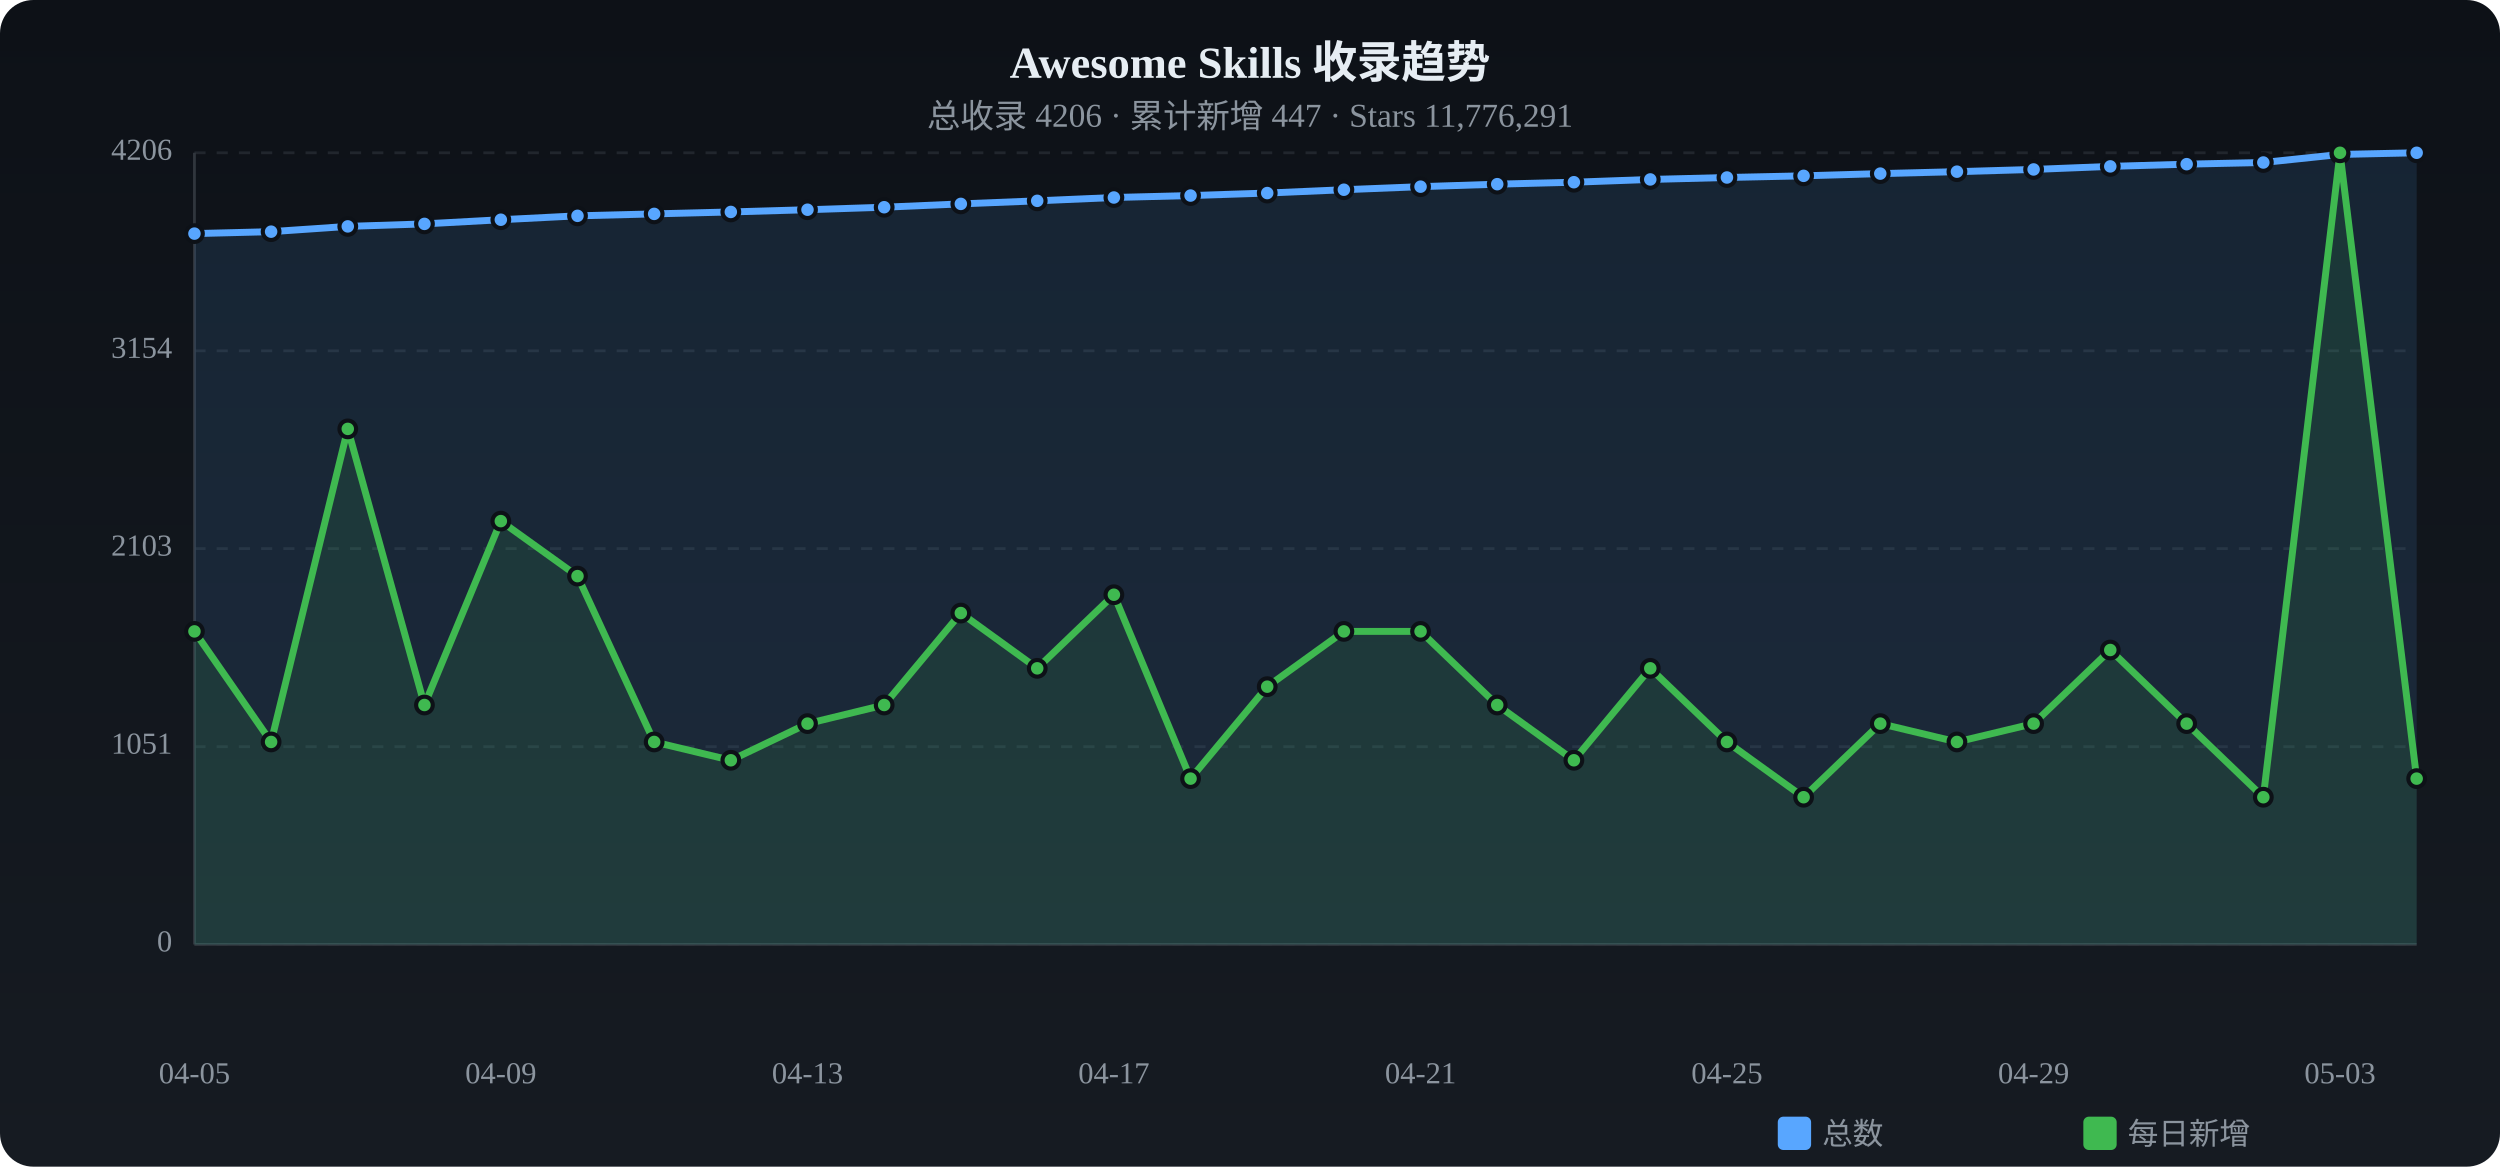
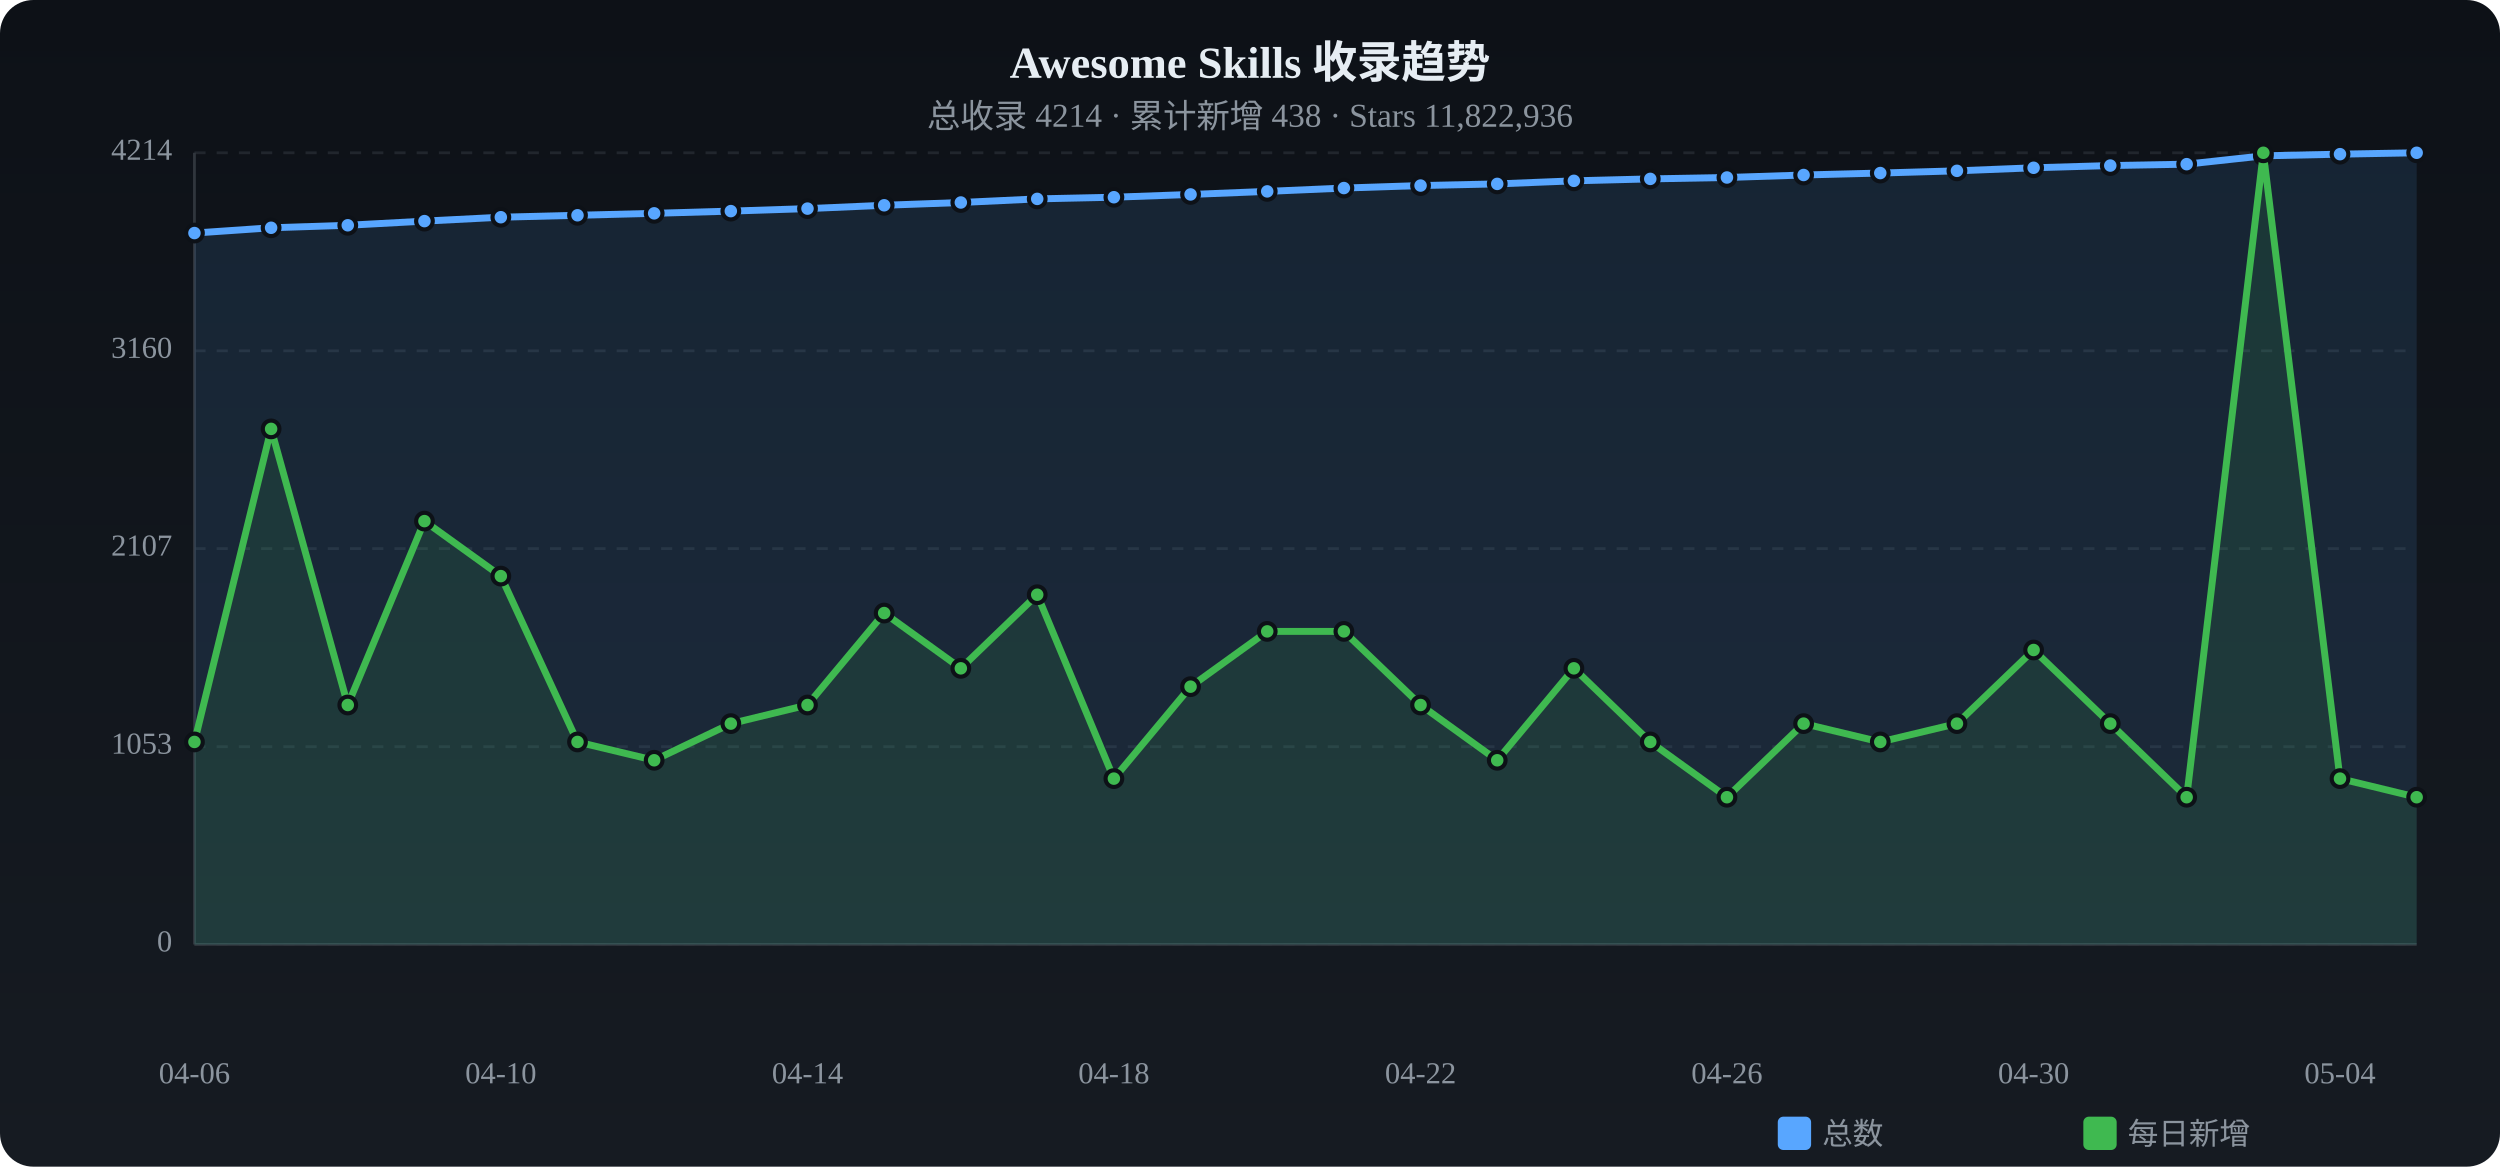
<svg xmlns="http://www.w3.org/2000/svg" viewBox="0 0 900 420" width="900" height="420">
  <defs>
    <linearGradient id="tbg" x1="0%" y1="0%" x2="0%" y2="100%">
      <stop offset="0%" stop-color="#0d1117" />
      <stop offset="100%" stop-color="#161b22" />
    </linearGradient>
  </defs>
  <rect width="900" height="420" rx="12" fill="url(#tbg)" />
  <text x="450.0" y="28" text-anchor="middle" fill="#e6edf3" font-size="16" font-weight="bold">Awesome Skills 收录趋势</text>
-   <text x="450.0" y="46" text-anchor="middle" fill="#8b949e" font-size="12">总收录 4206 · 累计新增 447 · Stars 11,776,291</text>
+   <text x="450.0" y="46" text-anchor="middle" fill="#8b949e" font-size="12">总收录 4214 · 累计新增 438 · Stars 11,822,936</text>
  <text x="62" y="340.0" text-anchor="end" fill="#8b949e" font-size="11" dominant-baseline="middle">0</text>
  <line x1="70" y1="340.0" x2="870" y2="340.0" stroke="#21262d" stroke-dasharray="4 4" />
-   <text x="62" y="268.8" text-anchor="end" fill="#8b949e" font-size="11" dominant-baseline="middle">1051</text>
+   <text x="62" y="268.8" text-anchor="end" fill="#8b949e" font-size="11" dominant-baseline="middle">1053</text>
  <line x1="70" y1="268.8" x2="870" y2="268.8" stroke="#21262d" stroke-dasharray="4 4" />
-   <text x="62" y="197.5" text-anchor="end" fill="#8b949e" font-size="11" dominant-baseline="middle">2103</text>
+   <text x="62" y="197.5" text-anchor="end" fill="#8b949e" font-size="11" dominant-baseline="middle">2107</text>
  <line x1="70" y1="197.5" x2="870" y2="197.5" stroke="#21262d" stroke-dasharray="4 4" />
-   <text x="62" y="126.3" text-anchor="end" fill="#8b949e" font-size="11" dominant-baseline="middle">3154</text>
+   <text x="62" y="126.3" text-anchor="end" fill="#8b949e" font-size="11" dominant-baseline="middle">3160</text>
  <line x1="70" y1="126.3" x2="870" y2="126.3" stroke="#21262d" stroke-dasharray="4 4" />
-   <text x="62" y="55.0" text-anchor="end" fill="#8b949e" font-size="11" dominant-baseline="middle">4206</text>
+   <text x="62" y="55.0" text-anchor="end" fill="#8b949e" font-size="11" dominant-baseline="middle">4214</text>
  <line x1="70" y1="55.0" x2="870" y2="55.0" stroke="#21262d" stroke-dasharray="4 4" />
  <line x1="70" y1="55" x2="70" y2="340" stroke="#30363d" />
  <line x1="70" y1="340" x2="870" y2="340" stroke="#30363d" />
-   <path d="M70.0,84.1 L97.6,83.4 L125.2,81.5 L152.8,80.6 L180.3,79.1 L207.9,77.7 L235.5,77.0 L263.1,76.3 L290.7,75.5 L318.3,74.6 L345.9,73.4 L373.4,72.3 L401.0,71.1 L428.6,70.4 L456.2,69.5 L483.8,68.3 L511.4,67.2 L539.0,66.3 L566.6,65.6 L594.1,64.6 L621.7,63.9 L649.3,63.3 L676.9,62.5 L704.5,61.8 L732.1,61.0 L759.7,59.9 L787.2,59.1 L814.8,58.5 L842.4,55.6 L870.0,55.0 L870.0,340 L70.0,340 Z" fill="#58a6ff" opacity="0.12" />
-   <polyline points="70.0,84.1 97.6,83.4 125.2,81.5 152.8,80.6 180.3,79.1 207.9,77.7 235.5,77.0 263.1,76.3 290.7,75.5 318.3,74.6 345.9,73.4 373.4,72.3 401.0,71.1 428.6,70.4 456.2,69.5 483.8,68.3 511.4,67.2 539.0,66.3 566.6,65.6 594.1,64.6 621.7,63.9 649.3,63.3 676.9,62.5 704.5,61.8 732.1,61.0 759.7,59.9 787.2,59.1 814.8,58.5 842.4,55.6 870.0,55.0" fill="none" stroke="#58a6ff" stroke-width="2.5" stroke-linecap="round" stroke-linejoin="round" />
-   <circle cx="70.0" cy="84.1" r="3" fill="#58a6ff" stroke="#0d1117" stroke-width="1.5" />
-   <circle cx="97.6" cy="83.4" r="3" fill="#58a6ff" stroke="#0d1117" stroke-width="1.5" />
-   <circle cx="125.2" cy="81.5" r="3" fill="#58a6ff" stroke="#0d1117" stroke-width="1.5" />
-   <circle cx="152.8" cy="80.6" r="3" fill="#58a6ff" stroke="#0d1117" stroke-width="1.5" />
-   <circle cx="180.3" cy="79.1" r="3" fill="#58a6ff" stroke="#0d1117" stroke-width="1.5" />
-   <circle cx="207.9" cy="77.7" r="3" fill="#58a6ff" stroke="#0d1117" stroke-width="1.5" />
-   <circle cx="235.5" cy="77.0" r="3" fill="#58a6ff" stroke="#0d1117" stroke-width="1.5" />
-   <circle cx="263.1" cy="76.3" r="3" fill="#58a6ff" stroke="#0d1117" stroke-width="1.5" />
-   <circle cx="290.7" cy="75.5" r="3" fill="#58a6ff" stroke="#0d1117" stroke-width="1.5" />
-   <circle cx="318.3" cy="74.6" r="3" fill="#58a6ff" stroke="#0d1117" stroke-width="1.5" />
-   <circle cx="345.9" cy="73.4" r="3" fill="#58a6ff" stroke="#0d1117" stroke-width="1.5" />
-   <circle cx="373.4" cy="72.3" r="3" fill="#58a6ff" stroke="#0d1117" stroke-width="1.5" />
-   <circle cx="401.0" cy="71.1" r="3" fill="#58a6ff" stroke="#0d1117" stroke-width="1.5" />
-   <circle cx="428.6" cy="70.4" r="3" fill="#58a6ff" stroke="#0d1117" stroke-width="1.5" />
-   <circle cx="456.2" cy="69.5" r="3" fill="#58a6ff" stroke="#0d1117" stroke-width="1.5" />
-   <circle cx="483.8" cy="68.3" r="3" fill="#58a6ff" stroke="#0d1117" stroke-width="1.5" />
-   <circle cx="511.4" cy="67.2" r="3" fill="#58a6ff" stroke="#0d1117" stroke-width="1.5" />
-   <circle cx="539.0" cy="66.3" r="3" fill="#58a6ff" stroke="#0d1117" stroke-width="1.5" />
-   <circle cx="566.6" cy="65.6" r="3" fill="#58a6ff" stroke="#0d1117" stroke-width="1.5" />
-   <circle cx="594.1" cy="64.6" r="3" fill="#58a6ff" stroke="#0d1117" stroke-width="1.5" />
+   <path d="M70.0,83.9 L97.6,82.0 L125.2,81.1 L152.8,79.6 L180.3,78.2 L207.9,77.5 L235.5,76.8 L263.1,76.0 L290.7,75.1 L318.3,73.9 L345.9,72.9 L373.4,71.6 L401.0,71.0 L428.6,70.0 L456.2,68.9 L483.8,67.7 L511.4,66.8 L539.0,66.2 L566.6,65.1 L594.1,64.4 L621.7,63.9 L649.3,63.0 L676.9,62.3 L704.5,61.5 L732.1,60.4 L759.7,59.6 L787.2,59.1 L814.8,56.1 L842.4,55.5 L870.0,55.0 L870.0,340 L70.0,340 Z" fill="#58a6ff" opacity="0.12" />
+   <polyline points="70.0,83.9 97.6,82.0 125.2,81.1 152.8,79.6 180.3,78.2 207.9,77.5 235.5,76.8 263.1,76.0 290.7,75.1 318.3,73.9 345.9,72.9 373.4,71.6 401.0,71.0 428.6,70.0 456.2,68.9 483.8,67.7 511.4,66.8 539.0,66.2 566.6,65.1 594.1,64.4 621.7,63.9 649.3,63.0 676.9,62.3 704.5,61.5 732.1,60.4 759.7,59.6 787.2,59.1 814.8,56.1 842.4,55.5 870.0,55.0" fill="none" stroke="#58a6ff" stroke-width="2.5" stroke-linecap="round" stroke-linejoin="round" />
+   <circle cx="70.0" cy="83.9" r="3" fill="#58a6ff" stroke="#0d1117" stroke-width="1.5" />
+   <circle cx="97.6" cy="82.0" r="3" fill="#58a6ff" stroke="#0d1117" stroke-width="1.5" />
+   <circle cx="125.2" cy="81.1" r="3" fill="#58a6ff" stroke="#0d1117" stroke-width="1.5" />
+   <circle cx="152.8" cy="79.6" r="3" fill="#58a6ff" stroke="#0d1117" stroke-width="1.5" />
+   <circle cx="180.3" cy="78.2" r="3" fill="#58a6ff" stroke="#0d1117" stroke-width="1.5" />
+   <circle cx="207.9" cy="77.5" r="3" fill="#58a6ff" stroke="#0d1117" stroke-width="1.5" />
+   <circle cx="235.5" cy="76.8" r="3" fill="#58a6ff" stroke="#0d1117" stroke-width="1.5" />
+   <circle cx="263.1" cy="76.0" r="3" fill="#58a6ff" stroke="#0d1117" stroke-width="1.5" />
+   <circle cx="290.7" cy="75.1" r="3" fill="#58a6ff" stroke="#0d1117" stroke-width="1.5" />
+   <circle cx="318.3" cy="73.9" r="3" fill="#58a6ff" stroke="#0d1117" stroke-width="1.5" />
+   <circle cx="345.9" cy="72.9" r="3" fill="#58a6ff" stroke="#0d1117" stroke-width="1.5" />
+   <circle cx="373.4" cy="71.6" r="3" fill="#58a6ff" stroke="#0d1117" stroke-width="1.5" />
+   <circle cx="401.0" cy="71.0" r="3" fill="#58a6ff" stroke="#0d1117" stroke-width="1.5" />
+   <circle cx="428.6" cy="70.0" r="3" fill="#58a6ff" stroke="#0d1117" stroke-width="1.5" />
+   <circle cx="456.2" cy="68.9" r="3" fill="#58a6ff" stroke="#0d1117" stroke-width="1.5" />
+   <circle cx="483.8" cy="67.7" r="3" fill="#58a6ff" stroke="#0d1117" stroke-width="1.5" />
+   <circle cx="511.4" cy="66.8" r="3" fill="#58a6ff" stroke="#0d1117" stroke-width="1.5" />
+   <circle cx="539.0" cy="66.2" r="3" fill="#58a6ff" stroke="#0d1117" stroke-width="1.5" />
+   <circle cx="566.6" cy="65.1" r="3" fill="#58a6ff" stroke="#0d1117" stroke-width="1.5" />
+   <circle cx="594.1" cy="64.4" r="3" fill="#58a6ff" stroke="#0d1117" stroke-width="1.5" />
  <circle cx="621.7" cy="63.9" r="3" fill="#58a6ff" stroke="#0d1117" stroke-width="1.5" />
-   <circle cx="649.3" cy="63.3" r="3" fill="#58a6ff" stroke="#0d1117" stroke-width="1.5" />
-   <circle cx="676.9" cy="62.5" r="3" fill="#58a6ff" stroke="#0d1117" stroke-width="1.5" />
-   <circle cx="704.5" cy="61.8" r="3" fill="#58a6ff" stroke="#0d1117" stroke-width="1.5" />
-   <circle cx="732.1" cy="61.0" r="3" fill="#58a6ff" stroke="#0d1117" stroke-width="1.5" />
-   <circle cx="759.7" cy="59.9" r="3" fill="#58a6ff" stroke="#0d1117" stroke-width="1.5" />
+   <circle cx="649.3" cy="63.0" r="3" fill="#58a6ff" stroke="#0d1117" stroke-width="1.5" />
+   <circle cx="676.9" cy="62.3" r="3" fill="#58a6ff" stroke="#0d1117" stroke-width="1.5" />
+   <circle cx="704.5" cy="61.5" r="3" fill="#58a6ff" stroke="#0d1117" stroke-width="1.5" />
+   <circle cx="732.1" cy="60.4" r="3" fill="#58a6ff" stroke="#0d1117" stroke-width="1.5" />
+   <circle cx="759.7" cy="59.6" r="3" fill="#58a6ff" stroke="#0d1117" stroke-width="1.5" />
  <circle cx="787.2" cy="59.1" r="3" fill="#58a6ff" stroke="#0d1117" stroke-width="1.5" />
-   <circle cx="814.8" cy="58.5" r="3" fill="#58a6ff" stroke="#0d1117" stroke-width="1.5" />
-   <circle cx="842.4" cy="55.6" r="3" fill="#58a6ff" stroke="#0d1117" stroke-width="1.5" />
+   <circle cx="814.8" cy="56.1" r="3" fill="#58a6ff" stroke="#0d1117" stroke-width="1.5" />
+   <circle cx="842.4" cy="55.5" r="3" fill="#58a6ff" stroke="#0d1117" stroke-width="1.5" />
  <circle cx="870.0" cy="55.0" r="3" fill="#58a6ff" stroke="#0d1117" stroke-width="1.5" />
-   <path d="M70.0,227.3 L97.6,267.1 L125.2,154.4 L152.8,253.8 L180.3,187.6 L207.9,207.4 L235.5,267.1 L263.1,273.7 L290.7,260.5 L318.3,253.8 L345.9,220.7 L373.4,240.6 L401.0,214.1 L428.6,280.3 L456.2,247.2 L483.8,227.3 L511.4,227.3 L539.0,253.8 L566.6,273.7 L594.1,240.6 L621.7,267.1 L649.3,287.0 L676.9,260.5 L704.5,267.1 L732.1,260.5 L759.7,234.0 L787.2,260.5 L814.8,287.0 L842.4,55.0 L870.0,280.3 L870.0,340 L70.0,340 Z" fill="#3fb950" opacity="0.12" />
-   <polyline points="70.0,227.3 97.6,267.1 125.2,154.4 152.8,253.8 180.3,187.6 207.9,207.4 235.5,267.1 263.1,273.7 290.7,260.5 318.3,253.8 345.9,220.7 373.4,240.6 401.0,214.1 428.6,280.3 456.2,247.2 483.8,227.3 511.4,227.3 539.0,253.8 566.6,273.7 594.1,240.6 621.7,267.1 649.3,287.0 676.9,260.5 704.5,267.1 732.1,260.5 759.7,234.0 787.2,260.5 814.8,287.0 842.4,55.0 870.0,280.3" fill="none" stroke="#3fb950" stroke-width="2.5" stroke-linecap="round" stroke-linejoin="round" />
-   <circle cx="70.0" cy="227.3" r="3" fill="#3fb950" stroke="#0d1117" stroke-width="1.5" />
-   <circle cx="97.6" cy="267.1" r="3" fill="#3fb950" stroke="#0d1117" stroke-width="1.5" />
-   <circle cx="125.2" cy="154.4" r="3" fill="#3fb950" stroke="#0d1117" stroke-width="1.5" />
-   <circle cx="152.8" cy="253.8" r="3" fill="#3fb950" stroke="#0d1117" stroke-width="1.5" />
-   <circle cx="180.3" cy="187.6" r="3" fill="#3fb950" stroke="#0d1117" stroke-width="1.5" />
-   <circle cx="207.9" cy="207.4" r="3" fill="#3fb950" stroke="#0d1117" stroke-width="1.5" />
-   <circle cx="235.5" cy="267.1" r="3" fill="#3fb950" stroke="#0d1117" stroke-width="1.5" />
-   <circle cx="263.1" cy="273.7" r="3" fill="#3fb950" stroke="#0d1117" stroke-width="1.5" />
-   <circle cx="290.7" cy="260.5" r="3" fill="#3fb950" stroke="#0d1117" stroke-width="1.5" />
-   <circle cx="318.3" cy="253.8" r="3" fill="#3fb950" stroke="#0d1117" stroke-width="1.5" />
-   <circle cx="345.9" cy="220.7" r="3" fill="#3fb950" stroke="#0d1117" stroke-width="1.5" />
-   <circle cx="373.4" cy="240.6" r="3" fill="#3fb950" stroke="#0d1117" stroke-width="1.5" />
-   <circle cx="401.0" cy="214.1" r="3" fill="#3fb950" stroke="#0d1117" stroke-width="1.5" />
-   <circle cx="428.6" cy="280.3" r="3" fill="#3fb950" stroke="#0d1117" stroke-width="1.5" />
-   <circle cx="456.2" cy="247.2" r="3" fill="#3fb950" stroke="#0d1117" stroke-width="1.5" />
+   <path d="M70.0,267.1 L97.6,154.4 L125.2,253.8 L152.8,187.6 L180.3,207.4 L207.9,267.1 L235.5,273.7 L263.1,260.5 L290.7,253.8 L318.3,220.7 L345.9,240.6 L373.4,214.1 L401.0,280.3 L428.6,247.2 L456.2,227.3 L483.8,227.3 L511.4,253.8 L539.0,273.7 L566.6,240.6 L594.1,267.1 L621.7,287.0 L649.3,260.5 L676.9,267.1 L704.5,260.5 L732.1,234.0 L759.7,260.5 L787.2,287.0 L814.8,55.0 L842.4,280.3 L870.0,287.0 L870.0,340 L70.0,340 Z" fill="#3fb950" opacity="0.12" />
+   <polyline points="70.0,267.1 97.6,154.4 125.2,253.8 152.8,187.6 180.3,207.4 207.9,267.1 235.5,273.7 263.1,260.5 290.7,253.8 318.3,220.7 345.9,240.6 373.4,214.1 401.0,280.3 428.6,247.2 456.2,227.3 483.8,227.3 511.4,253.8 539.0,273.7 566.6,240.6 594.1,267.1 621.7,287.0 649.3,260.5 676.9,267.1 704.5,260.5 732.1,234.0 759.7,260.5 787.2,287.0 814.8,55.0 842.4,280.3 870.0,287.0" fill="none" stroke="#3fb950" stroke-width="2.5" stroke-linecap="round" stroke-linejoin="round" />
+   <circle cx="70.0" cy="267.1" r="3" fill="#3fb950" stroke="#0d1117" stroke-width="1.5" />
+   <circle cx="97.6" cy="154.4" r="3" fill="#3fb950" stroke="#0d1117" stroke-width="1.5" />
+   <circle cx="125.2" cy="253.8" r="3" fill="#3fb950" stroke="#0d1117" stroke-width="1.5" />
+   <circle cx="152.8" cy="187.6" r="3" fill="#3fb950" stroke="#0d1117" stroke-width="1.5" />
+   <circle cx="180.3" cy="207.4" r="3" fill="#3fb950" stroke="#0d1117" stroke-width="1.5" />
+   <circle cx="207.9" cy="267.1" r="3" fill="#3fb950" stroke="#0d1117" stroke-width="1.5" />
+   <circle cx="235.5" cy="273.7" r="3" fill="#3fb950" stroke="#0d1117" stroke-width="1.5" />
+   <circle cx="263.1" cy="260.5" r="3" fill="#3fb950" stroke="#0d1117" stroke-width="1.5" />
+   <circle cx="290.7" cy="253.8" r="3" fill="#3fb950" stroke="#0d1117" stroke-width="1.5" />
+   <circle cx="318.3" cy="220.7" r="3" fill="#3fb950" stroke="#0d1117" stroke-width="1.5" />
+   <circle cx="345.9" cy="240.6" r="3" fill="#3fb950" stroke="#0d1117" stroke-width="1.5" />
+   <circle cx="373.4" cy="214.1" r="3" fill="#3fb950" stroke="#0d1117" stroke-width="1.5" />
+   <circle cx="401.0" cy="280.3" r="3" fill="#3fb950" stroke="#0d1117" stroke-width="1.5" />
+   <circle cx="428.6" cy="247.2" r="3" fill="#3fb950" stroke="#0d1117" stroke-width="1.5" />
+   <circle cx="456.2" cy="227.3" r="3" fill="#3fb950" stroke="#0d1117" stroke-width="1.5" />
  <circle cx="483.8" cy="227.3" r="3" fill="#3fb950" stroke="#0d1117" stroke-width="1.5" />
-   <circle cx="511.4" cy="227.3" r="3" fill="#3fb950" stroke="#0d1117" stroke-width="1.5" />
-   <circle cx="539.0" cy="253.8" r="3" fill="#3fb950" stroke="#0d1117" stroke-width="1.5" />
-   <circle cx="566.6" cy="273.7" r="3" fill="#3fb950" stroke="#0d1117" stroke-width="1.5" />
-   <circle cx="594.1" cy="240.6" r="3" fill="#3fb950" stroke="#0d1117" stroke-width="1.5" />
-   <circle cx="621.7" cy="267.1" r="3" fill="#3fb950" stroke="#0d1117" stroke-width="1.5" />
-   <circle cx="649.3" cy="287.0" r="3" fill="#3fb950" stroke="#0d1117" stroke-width="1.5" />
-   <circle cx="676.9" cy="260.5" r="3" fill="#3fb950" stroke="#0d1117" stroke-width="1.5" />
-   <circle cx="704.5" cy="267.1" r="3" fill="#3fb950" stroke="#0d1117" stroke-width="1.5" />
-   <circle cx="732.1" cy="260.5" r="3" fill="#3fb950" stroke="#0d1117" stroke-width="1.5" />
-   <circle cx="759.7" cy="234.0" r="3" fill="#3fb950" stroke="#0d1117" stroke-width="1.5" />
-   <circle cx="787.2" cy="260.5" r="3" fill="#3fb950" stroke="#0d1117" stroke-width="1.5" />
-   <circle cx="814.8" cy="287.0" r="3" fill="#3fb950" stroke="#0d1117" stroke-width="1.5" />
-   <circle cx="842.4" cy="55.0" r="3" fill="#3fb950" stroke="#0d1117" stroke-width="1.5" />
-   <circle cx="870.0" cy="280.3" r="3" fill="#3fb950" stroke="#0d1117" stroke-width="1.5" />
-   <text x="70.0" y="390" text-anchor="middle" fill="#8b949e" font-size="11">04-05</text>
-   <text x="180.3" y="390" text-anchor="middle" fill="#8b949e" font-size="11">04-09</text>
-   <text x="290.7" y="390" text-anchor="middle" fill="#8b949e" font-size="11">04-13</text>
-   <text x="401.0" y="390" text-anchor="middle" fill="#8b949e" font-size="11">04-17</text>
-   <text x="511.4" y="390" text-anchor="middle" fill="#8b949e" font-size="11">04-21</text>
-   <text x="621.7" y="390" text-anchor="middle" fill="#8b949e" font-size="11">04-25</text>
-   <text x="732.1" y="390" text-anchor="middle" fill="#8b949e" font-size="11">04-29</text>
-   <text x="842.4" y="390" text-anchor="middle" fill="#8b949e" font-size="11">05-03</text>
+   <circle cx="511.4" cy="253.8" r="3" fill="#3fb950" stroke="#0d1117" stroke-width="1.5" />
+   <circle cx="539.0" cy="273.7" r="3" fill="#3fb950" stroke="#0d1117" stroke-width="1.5" />
+   <circle cx="566.6" cy="240.6" r="3" fill="#3fb950" stroke="#0d1117" stroke-width="1.5" />
+   <circle cx="594.1" cy="267.1" r="3" fill="#3fb950" stroke="#0d1117" stroke-width="1.5" />
+   <circle cx="621.7" cy="287.0" r="3" fill="#3fb950" stroke="#0d1117" stroke-width="1.5" />
+   <circle cx="649.3" cy="260.5" r="3" fill="#3fb950" stroke="#0d1117" stroke-width="1.5" />
+   <circle cx="676.9" cy="267.1" r="3" fill="#3fb950" stroke="#0d1117" stroke-width="1.5" />
+   <circle cx="704.5" cy="260.5" r="3" fill="#3fb950" stroke="#0d1117" stroke-width="1.5" />
+   <circle cx="732.1" cy="234.0" r="3" fill="#3fb950" stroke="#0d1117" stroke-width="1.5" />
+   <circle cx="759.7" cy="260.5" r="3" fill="#3fb950" stroke="#0d1117" stroke-width="1.5" />
+   <circle cx="787.2" cy="287.0" r="3" fill="#3fb950" stroke="#0d1117" stroke-width="1.5" />
+   <circle cx="814.8" cy="55.0" r="3" fill="#3fb950" stroke="#0d1117" stroke-width="1.5" />
+   <circle cx="842.4" cy="280.3" r="3" fill="#3fb950" stroke="#0d1117" stroke-width="1.5" />
+   <circle cx="870.0" cy="287.0" r="3" fill="#3fb950" stroke="#0d1117" stroke-width="1.5" />
+   <text x="70.0" y="390" text-anchor="middle" fill="#8b949e" font-size="11">04-06</text>
+   <text x="180.3" y="390" text-anchor="middle" fill="#8b949e" font-size="11">04-10</text>
+   <text x="290.7" y="390" text-anchor="middle" fill="#8b949e" font-size="11">04-14</text>
+   <text x="401.0" y="390" text-anchor="middle" fill="#8b949e" font-size="11">04-18</text>
+   <text x="511.4" y="390" text-anchor="middle" fill="#8b949e" font-size="11">04-22</text>
+   <text x="621.7" y="390" text-anchor="middle" fill="#8b949e" font-size="11">04-26</text>
+   <text x="732.1" y="390" text-anchor="middle" fill="#8b949e" font-size="11">04-30</text>
+   <text x="842.4" y="390" text-anchor="middle" fill="#8b949e" font-size="11">05-04</text>
  <rect x="640" y="402" width="12" height="12" rx="2" fill="#58a6ff" />
  <text x="656" y="412" fill="#8b949e" font-size="11">总数</text>
  <rect x="750" y="402" width="12" height="12" rx="2" fill="#3fb950" />
  <text x="766" y="412" fill="#8b949e" font-size="11">每日新增</text>
</svg>
